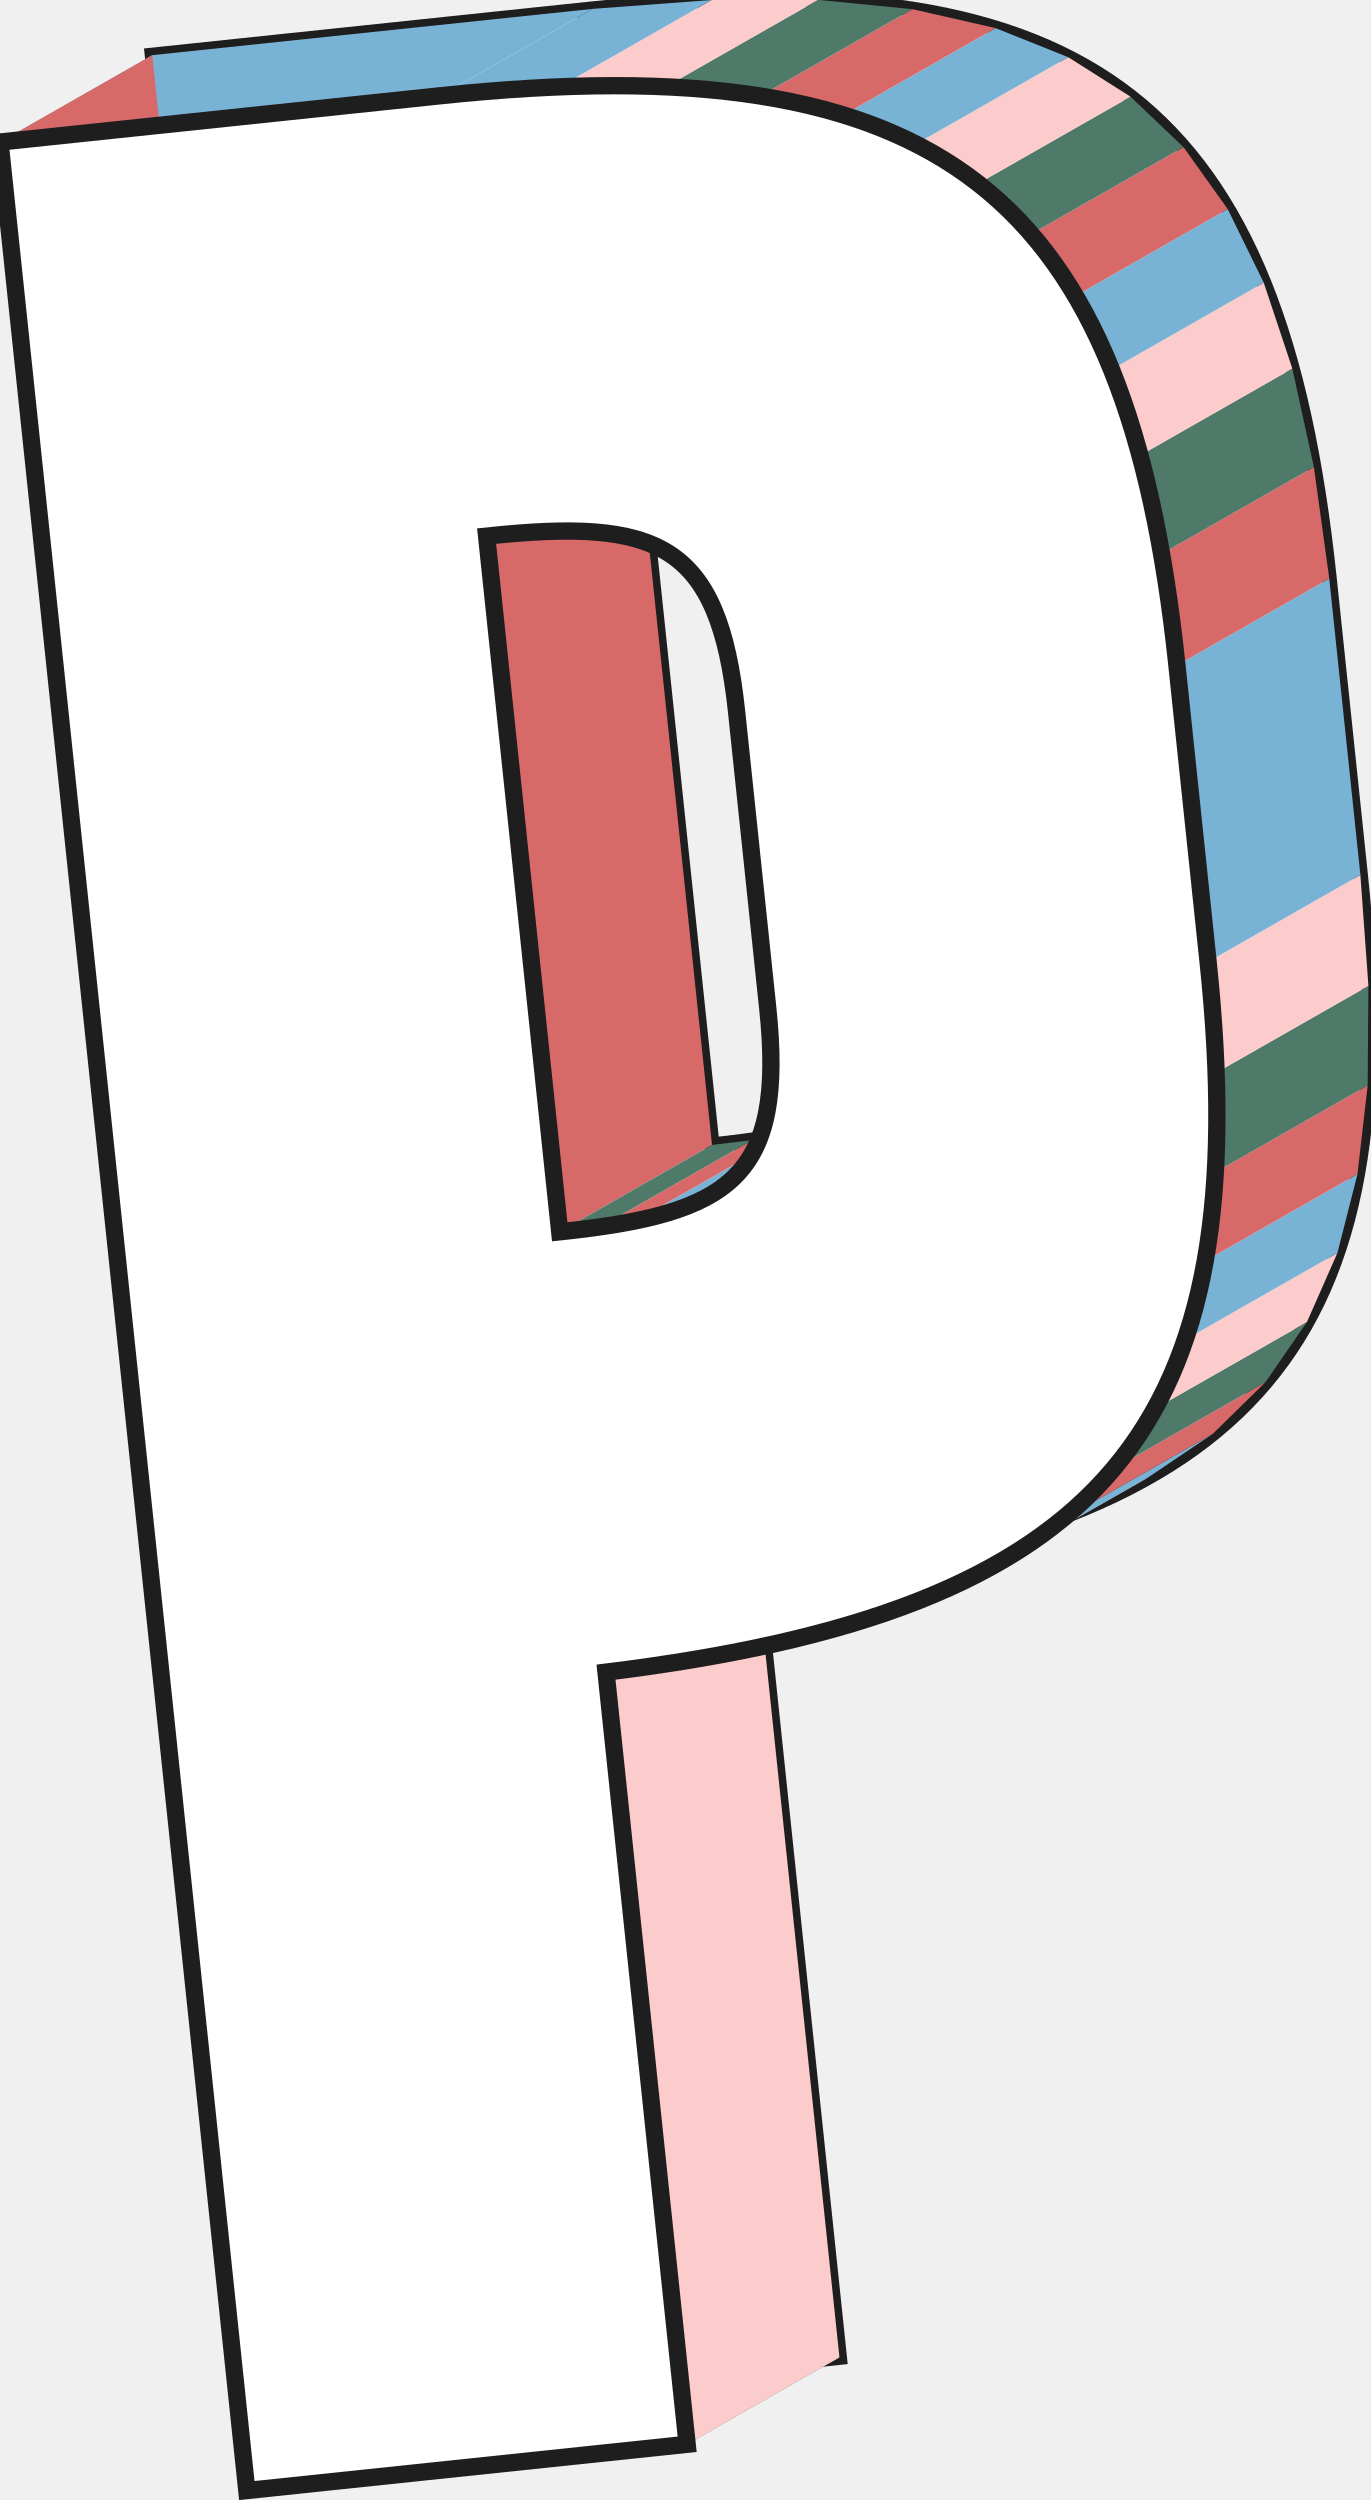
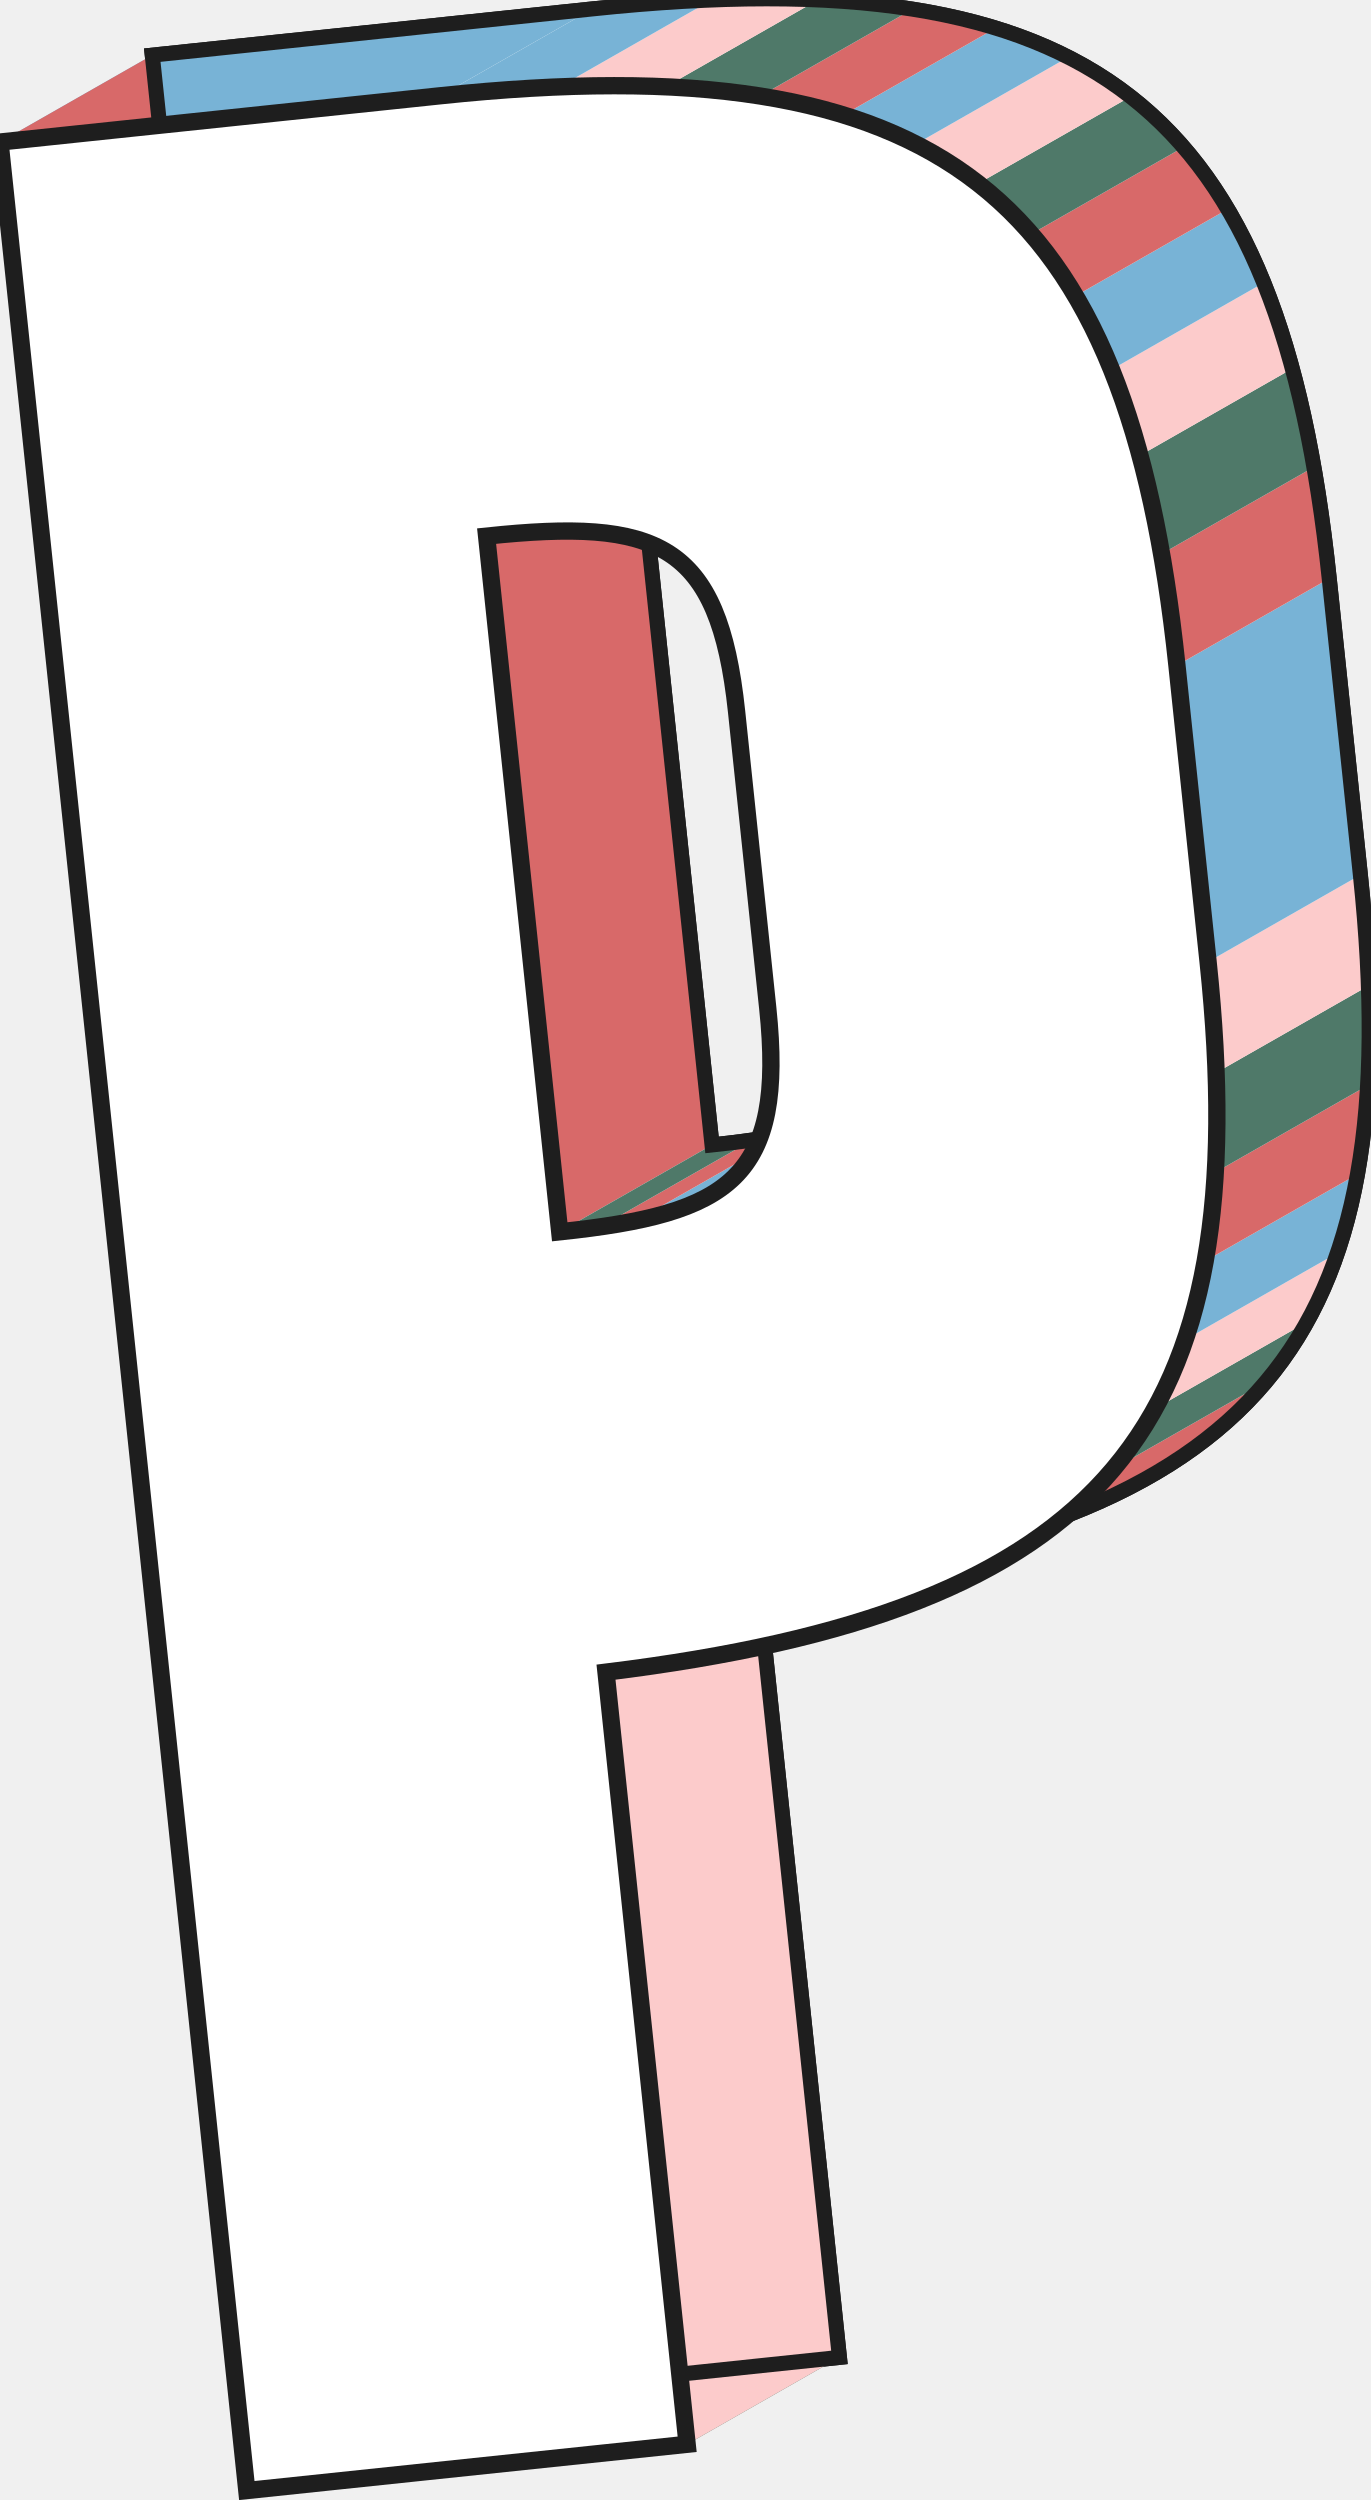
<svg xmlns="http://www.w3.org/2000/svg" width="91" height="166" viewBox="0 0 91 166" fill="none">
  <g transform="translate(6.03 -34.07)">
    <g transform="rotate(-6 39 117.6)">
      <path d="M 42.02 34.52 L 12.62 34.52 L 12.62 191.32 L 42.02 191.32 L 42.02 139.77 C 75.54 139.18 86.71 128.21 86.71 97.04 L 86.71 77.25 C 86.71 45.69 75.54 34.52 42.02 34.52 Z M 42.02 110.37 L 42.02 63.92 C 53.39 63.92 57.31 65.88 57.31 77.25 L 57.31 97.04 C 57.31 108.41 53.39 110.37 42.02 110.37 Z" fill="#ffffff" stroke="#1e1e1e" stroke-width="1.0" />
      <polygon points="42.02,34.52 12.62,34.52 1.96,39.2 31.36,39.2" fill="#78b3d6" />
      <polygon points="12.62,34.52 12.62,191.32 1.96,196 1.96,39.2" fill="#d86969" />
      <polygon points="12.62,191.32 42.02,191.32 31.36,196 1.96,196" fill="#4f7969" />
      <polygon points="42.02,191.32 42.02,139.77 31.36,144.45 31.36,196" fill="#fccbcb" />
      <polygon points="42.02,139.77 49.94,139.4 39.28,144.08 31.36,144.45" fill="#78b3d6" />
      <polygon points="49.94,139.4 56.97,138.57 46.31,143.25 39.28,144.08" fill="#d86969" />
      <polygon points="56.97,138.57 63.14,137.23 52.48,141.91 46.31,143.25" fill="#4f7969" />
      <polygon points="63.14,137.23 68.5,135.36 57.84,140.04 52.48,141.91" fill="#fccbcb" />
      <polygon points="68.5,135.36 73.09,132.92 62.43,137.6 57.84,140.04" fill="#78b3d6" />
      <polygon points="73.09,132.92 76.93,129.87 66.27,134.55 62.43,137.6" fill="#d86969" />
      <polygon points="76.93,129.87 80.08,126.19 69.42,130.87 66.27,134.55" fill="#4f7969" />
      <polygon points="80.08,126.19 82.57,121.84 71.91,126.52 69.42,130.87" fill="#fccbcb" />
      <polygon points="82.57,121.84 84.44,116.78 73.78,121.46 71.91,126.52" fill="#78b3d6" />
      <polygon points="84.44,116.78 85.73,110.99 75.07,115.67 73.78,121.46" fill="#d86969" />
      <polygon points="85.73,110.99 86.47,104.42 75.81,109.1 75.07,115.67" fill="#4f7969" />
      <polygon points="86.47,104.42 86.71,97.04 76.05,101.72 75.81,109.1" fill="#fccbcb" />
      <polygon points="86.71,97.04 86.71,77.25 76.05,81.93 76.05,101.72" fill="#78b3d6" />
      <polygon points="86.71,77.25 86.47,69.78 75.81,74.46 76.05,81.93" fill="#d86969" />
      <polygon points="86.47,69.78 85.73,63.13 75.07,67.81 75.81,74.46" fill="#4f7969" />
      <polygon points="85.73,63.13 84.44,57.26 73.78,61.94 75.07,67.81" fill="#fccbcb" />
      <polygon points="84.44,57.26 82.57,52.15 71.91,56.83 73.78,61.94" fill="#78b3d6" />
      <polygon points="82.57,52.15 80.08,47.75 69.42,52.43 71.91,56.83" fill="#d86969" />
      <polygon points="80.08,47.75 76.93,44.05 66.27,48.73 69.42,52.43" fill="#4f7969" />
      <polygon points="76.93,44.05 73.09,41.01 62.43,45.69 66.27,48.73" fill="#fccbcb" />
      <polygon points="73.09,41.01 68.5,38.59 57.84,43.27 62.43,45.69" fill="#78b3d6" />
      <polygon points="68.5,38.59 63.14,36.76 52.48,41.44 57.84,43.27" fill="#d86969" />
      <polygon points="63.14,36.76 56.97,35.49 46.31,40.17 52.48,41.44" fill="#4f7969" />
      <polygon points="56.97,35.49 49.94,34.76 39.28,39.44 46.31,40.17" fill="#fccbcb" />
      <polygon points="49.94,34.76 42.02,34.52 31.36,39.2 39.28,39.44" fill="#78b3d6" />
      <polygon points="42.02,110.37 42.02,63.92 31.36,68.6 31.36,115.05" fill="#d86969" />
      <polygon points="42.02,63.92 44.71,63.97 34.05,68.65 31.36,68.6" fill="#4f7969" />
      <polygon points="44.71,63.97 47.1,64.12 36.44,68.8 34.05,68.65" fill="#fccbcb" />
      <polygon points="47.1,64.12 49.2,64.4 38.54,69.08 36.44,68.8" fill="#78b3d6" />
      <polygon points="49.2,64.4 51.04,64.85 40.38,69.53 38.54,69.08" fill="#d86969" />
      <polygon points="51.04,64.85 52.61,65.48 41.95,70.16 40.38,69.53" fill="#4f7969" />
      <polygon points="52.61,65.48 53.93,66.32 43.27,71 41.95,70.16" fill="#fccbcb" />
      <polygon points="53.93,66.32 55.01,67.4 44.35,72.08 43.27,71" fill="#78b3d6" />
      <polygon points="55.01,67.4 55.87,68.74 45.21,73.42 44.35,72.08" fill="#d86969" />
      <polygon points="55.87,68.74 56.52,70.37 45.86,75.05 45.21,73.42" fill="#4f7969" />
      <polygon points="56.52,70.37 56.97,72.31 46.31,76.99 45.86,75.05" fill="#fccbcb" />
      <polygon points="56.97,72.31 57.22,74.6 46.56,79.28 46.31,76.99" fill="#78b3d6" />
      <polygon points="57.22,74.6 57.31,77.25 46.65,81.93 46.56,79.28" fill="#d86969" />
      <polygon points="57.31,77.25 57.31,97.04 46.65,101.72 46.65,81.93" fill="#4f7969" />
      <polygon points="57.31,97.04 57.22,99.69 46.56,104.37 46.65,101.72" fill="#fccbcb" />
      <polygon points="57.22,99.69 56.97,101.98 46.31,106.66 46.56,104.37" fill="#78b3d6" />
      <polygon points="56.97,101.98 56.52,103.92 45.86,108.6 46.31,106.66" fill="#d86969" />
      <polygon points="56.52,103.92 55.87,105.55 45.21,110.23 45.86,108.6" fill="#4f7969" />
      <polygon points="55.87,105.55 55.01,106.89 44.35,111.57 45.21,110.23" fill="#fccbcb" />
      <polygon points="55.01,106.89 53.93,107.97 43.27,112.65 44.35,111.57" fill="#78b3d6" />
      <polygon points="53.93,107.97 52.61,108.81 41.95,113.49 43.27,112.65" fill="#d86969" />
      <polygon points="52.61,108.81 51.04,109.44 40.38,114.12 41.95,113.49" fill="#4f7969" />
      <polygon points="51.04,109.44 49.2,109.89 38.54,114.57 40.38,114.12" fill="#fccbcb" />
      <polygon points="49.2,109.89 47.1,110.17 36.44,114.85 38.54,114.57" fill="#78b3d6" />
      <polygon points="47.1,110.17 44.71,110.33 34.05,115.01 36.44,114.85" fill="#d86969" />
      <polygon points="44.71,110.33 42.02,110.37 31.36,115.05 34.05,115.01" fill="#4f7969" />
+       <path d="M 42.02 34.52 L 12.62 34.52 L 12.62 191.32 L 42.02 191.32 L 42.02 139.77 C 75.54 139.18 86.71 128.21 86.71 97.04 L 86.71 77.25 C 86.71 45.69 75.54 34.52 42.02 34.52 Z M 42.02 110.37 L 42.02 63.92 C 53.39 63.92 57.31 65.88 57.31 77.25 L 57.31 97.04 C 57.31 108.41 53.39 110.37 42.02 110.37 Z" fill="none" stroke="#1e1e1e" stroke-width="1.0" />
      <path d="M 31.36 39.2 L 1.96 39.2 L 1.96 196 L 31.36 196 L 31.36 144.45 C 64.88 143.86 76.05 132.89 76.05 101.72 L 76.05 81.93 C 76.05 50.37 64.88 39.2 31.36 39.2 Z M 31.36 115.05 L 31.36 68.6 C 42.73 68.6 46.65 70.56 46.65 81.93 L 46.65 101.72 C 46.65 113.09 42.73 115.05 31.36 115.05 Z" fill="#ffffff" stroke="#1e1e1e" stroke-width="1.15" />
    </g>
  </g>
</svg>
